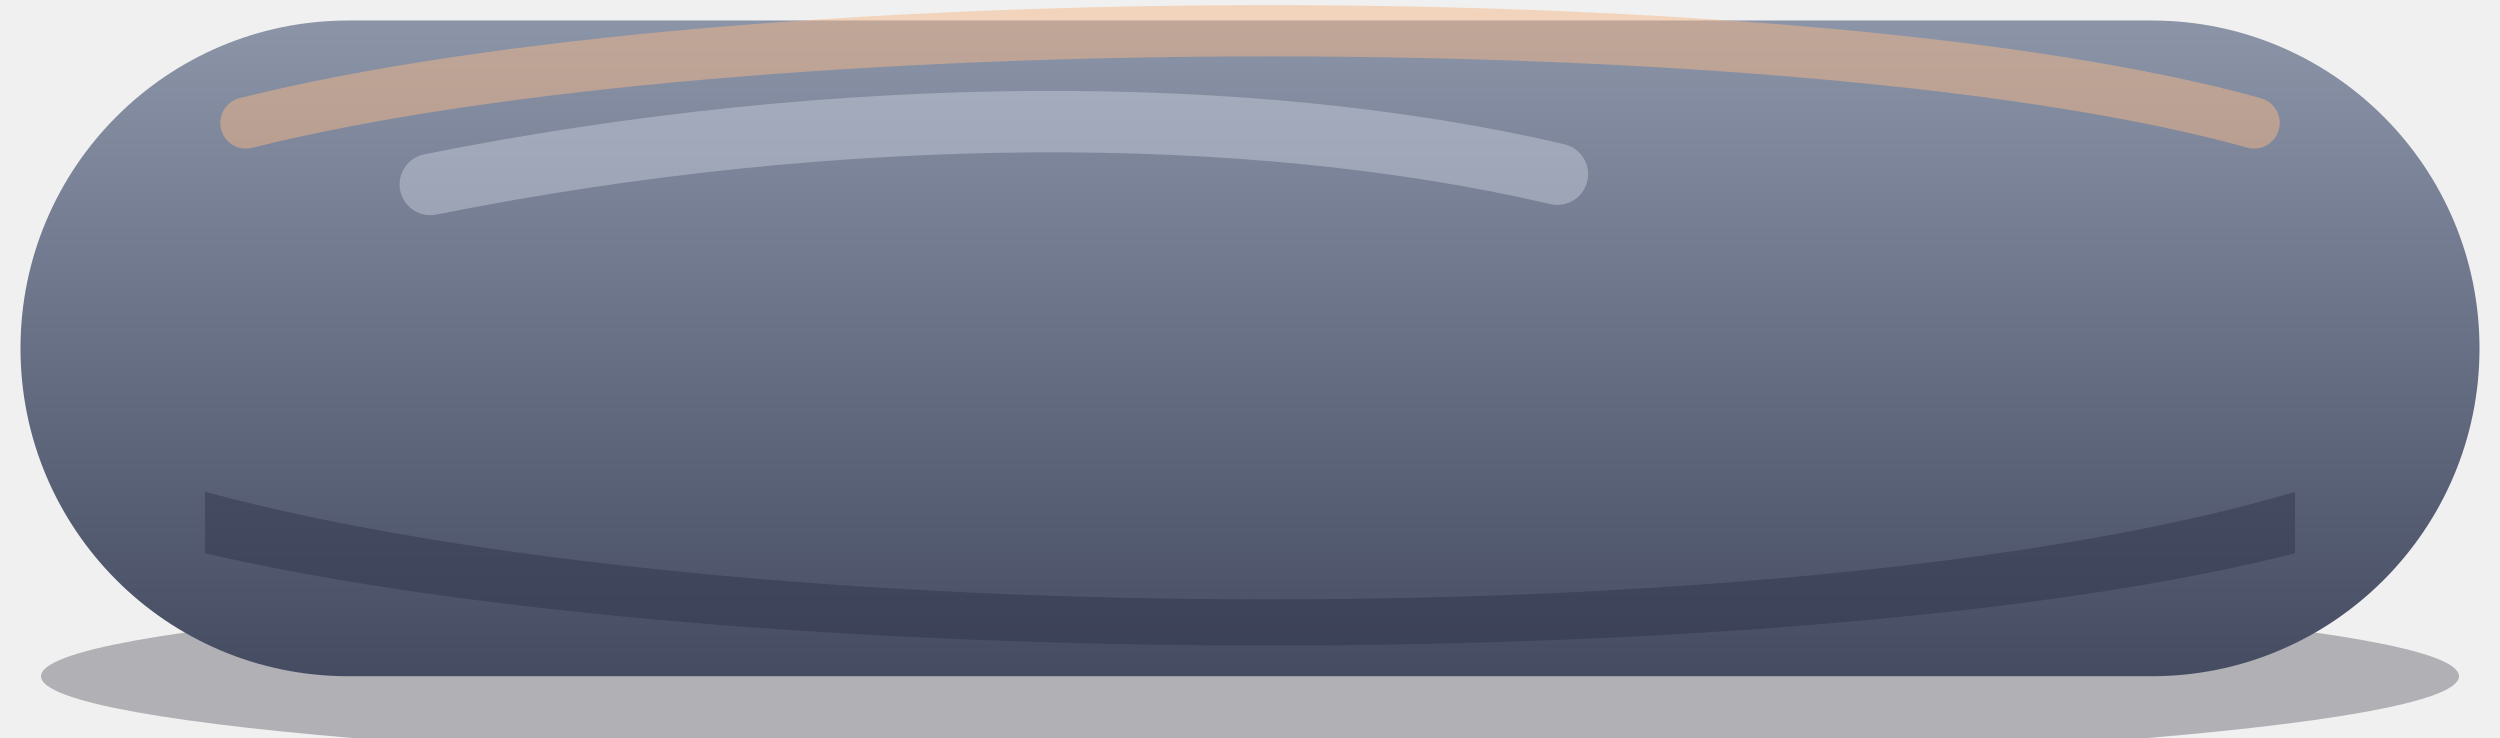
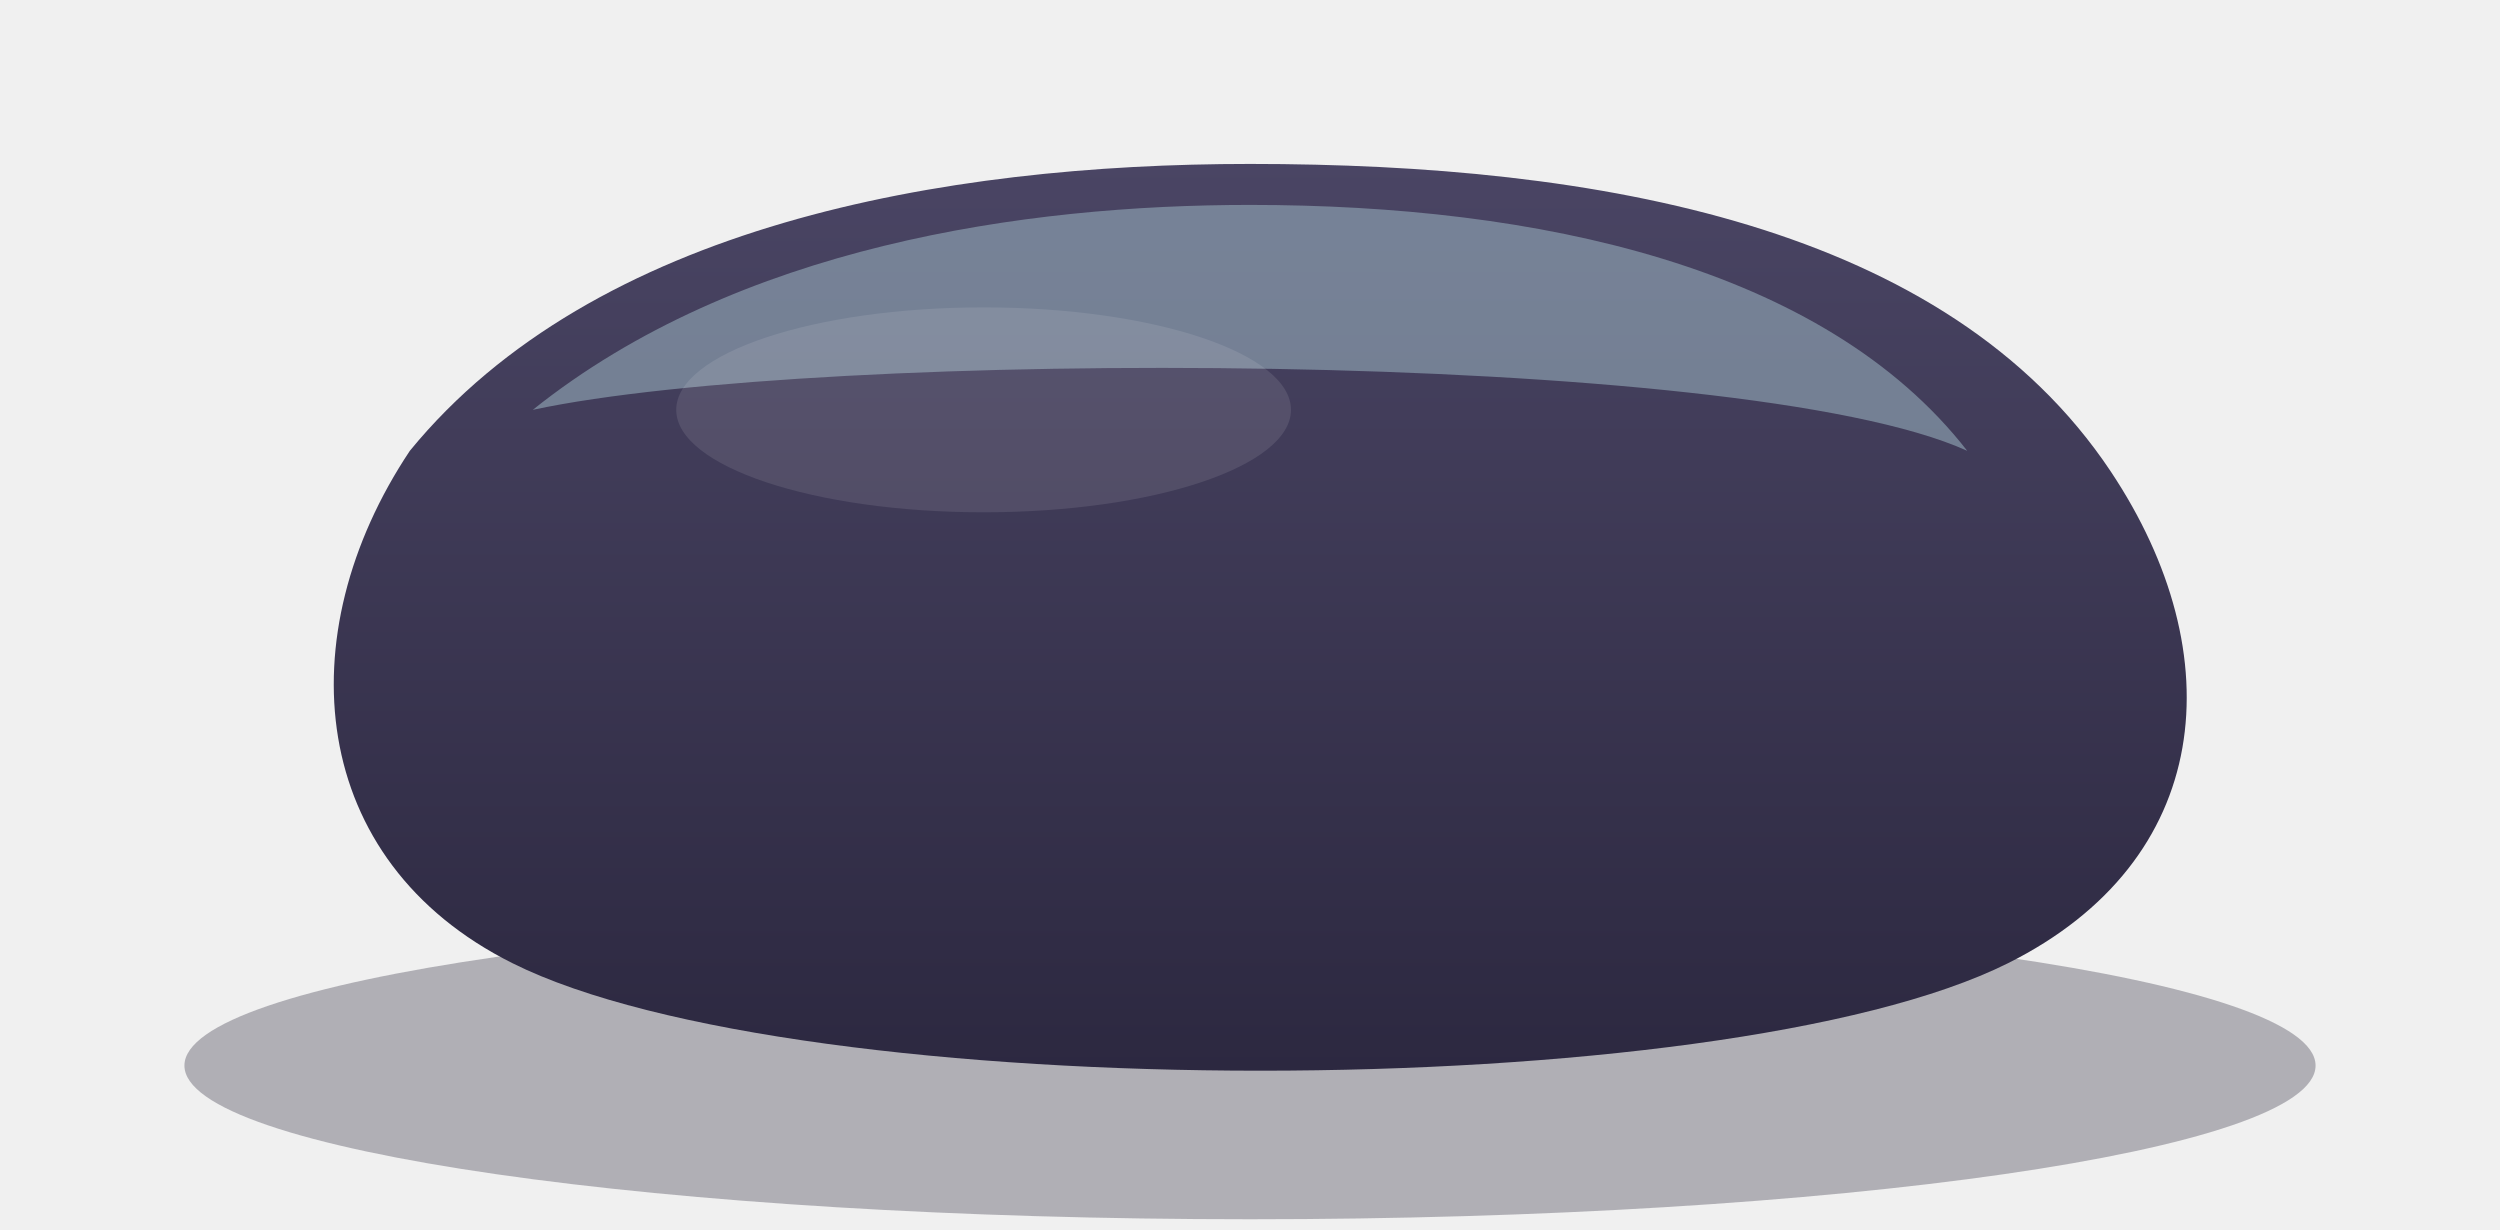
- <svg xmlns="http://www.w3.org/2000/svg" width="244" height="72" viewBox="-2 -2 244 72" role="img">
+ <svg xmlns="http://www.w3.org/2000/svg" width="244" height="120" viewBox="0 0 244 120">
  <defs>
    <linearGradient id="g" x1="0" y1="0" x2="0" y2="1">
-       <stop offset="0%" stop-color="#8C95A8" />
-       <stop offset="55%" stop-color="#646C82" />
-       <stop offset="100%" stop-color="#454C62" />
+       <stop offset="0" stop-color="#4A4564" />
+       <stop offset="1" stop-color="#2C2840" />
    </linearGradient>
  </defs>
-   <ellipse cx="120" cy="64" rx="118" ry="9" fill="#0E0A1C" opacity="0.28" />
-   <rect x="0" y="0" width="240" height="64" rx="32" fill="url(#g)" />
-   <path d="M22,10 C70,-2 175,-2 218,10" fill="none" stroke="#F4B888" stroke-width="5" stroke-linecap="round" opacity="0.5" />
-   <path d="M40,16 C80,8 120,8 150,15" fill="none" stroke="#C9D0DE" stroke-width="6" stroke-linecap="round" opacity="0.45" />
-   <path d="M18,46 C70,60 175,60 222,46 L222,52 C175,64 70,64 18,52 Z" fill="#2C3145" opacity="0.45" />
+   <ellipse cx="122" cy="104" rx="104" ry="15" fill="#1C1A2C" fill-opacity="0.30" />
+   <path fill="url(#g)" d="M40,44 C58,22 92,16 122,16 C156,16 190,22 206,46 C218,64 216,84 196,94 C168,108 78,108 50,94 C30,84 28,62 40,44 Z" />
+   <path fill="#9DB6C2" fill-opacity="0.55" d="M52,40 C72,24 100,20 122,20 C150,20 178,26 192,44 C170,34 80,34 52,40 Z" />
+   <ellipse cx="96" cy="40" rx="30" ry="10" fill="#FFFFFF" fill-opacity="0.10" />
</svg>
